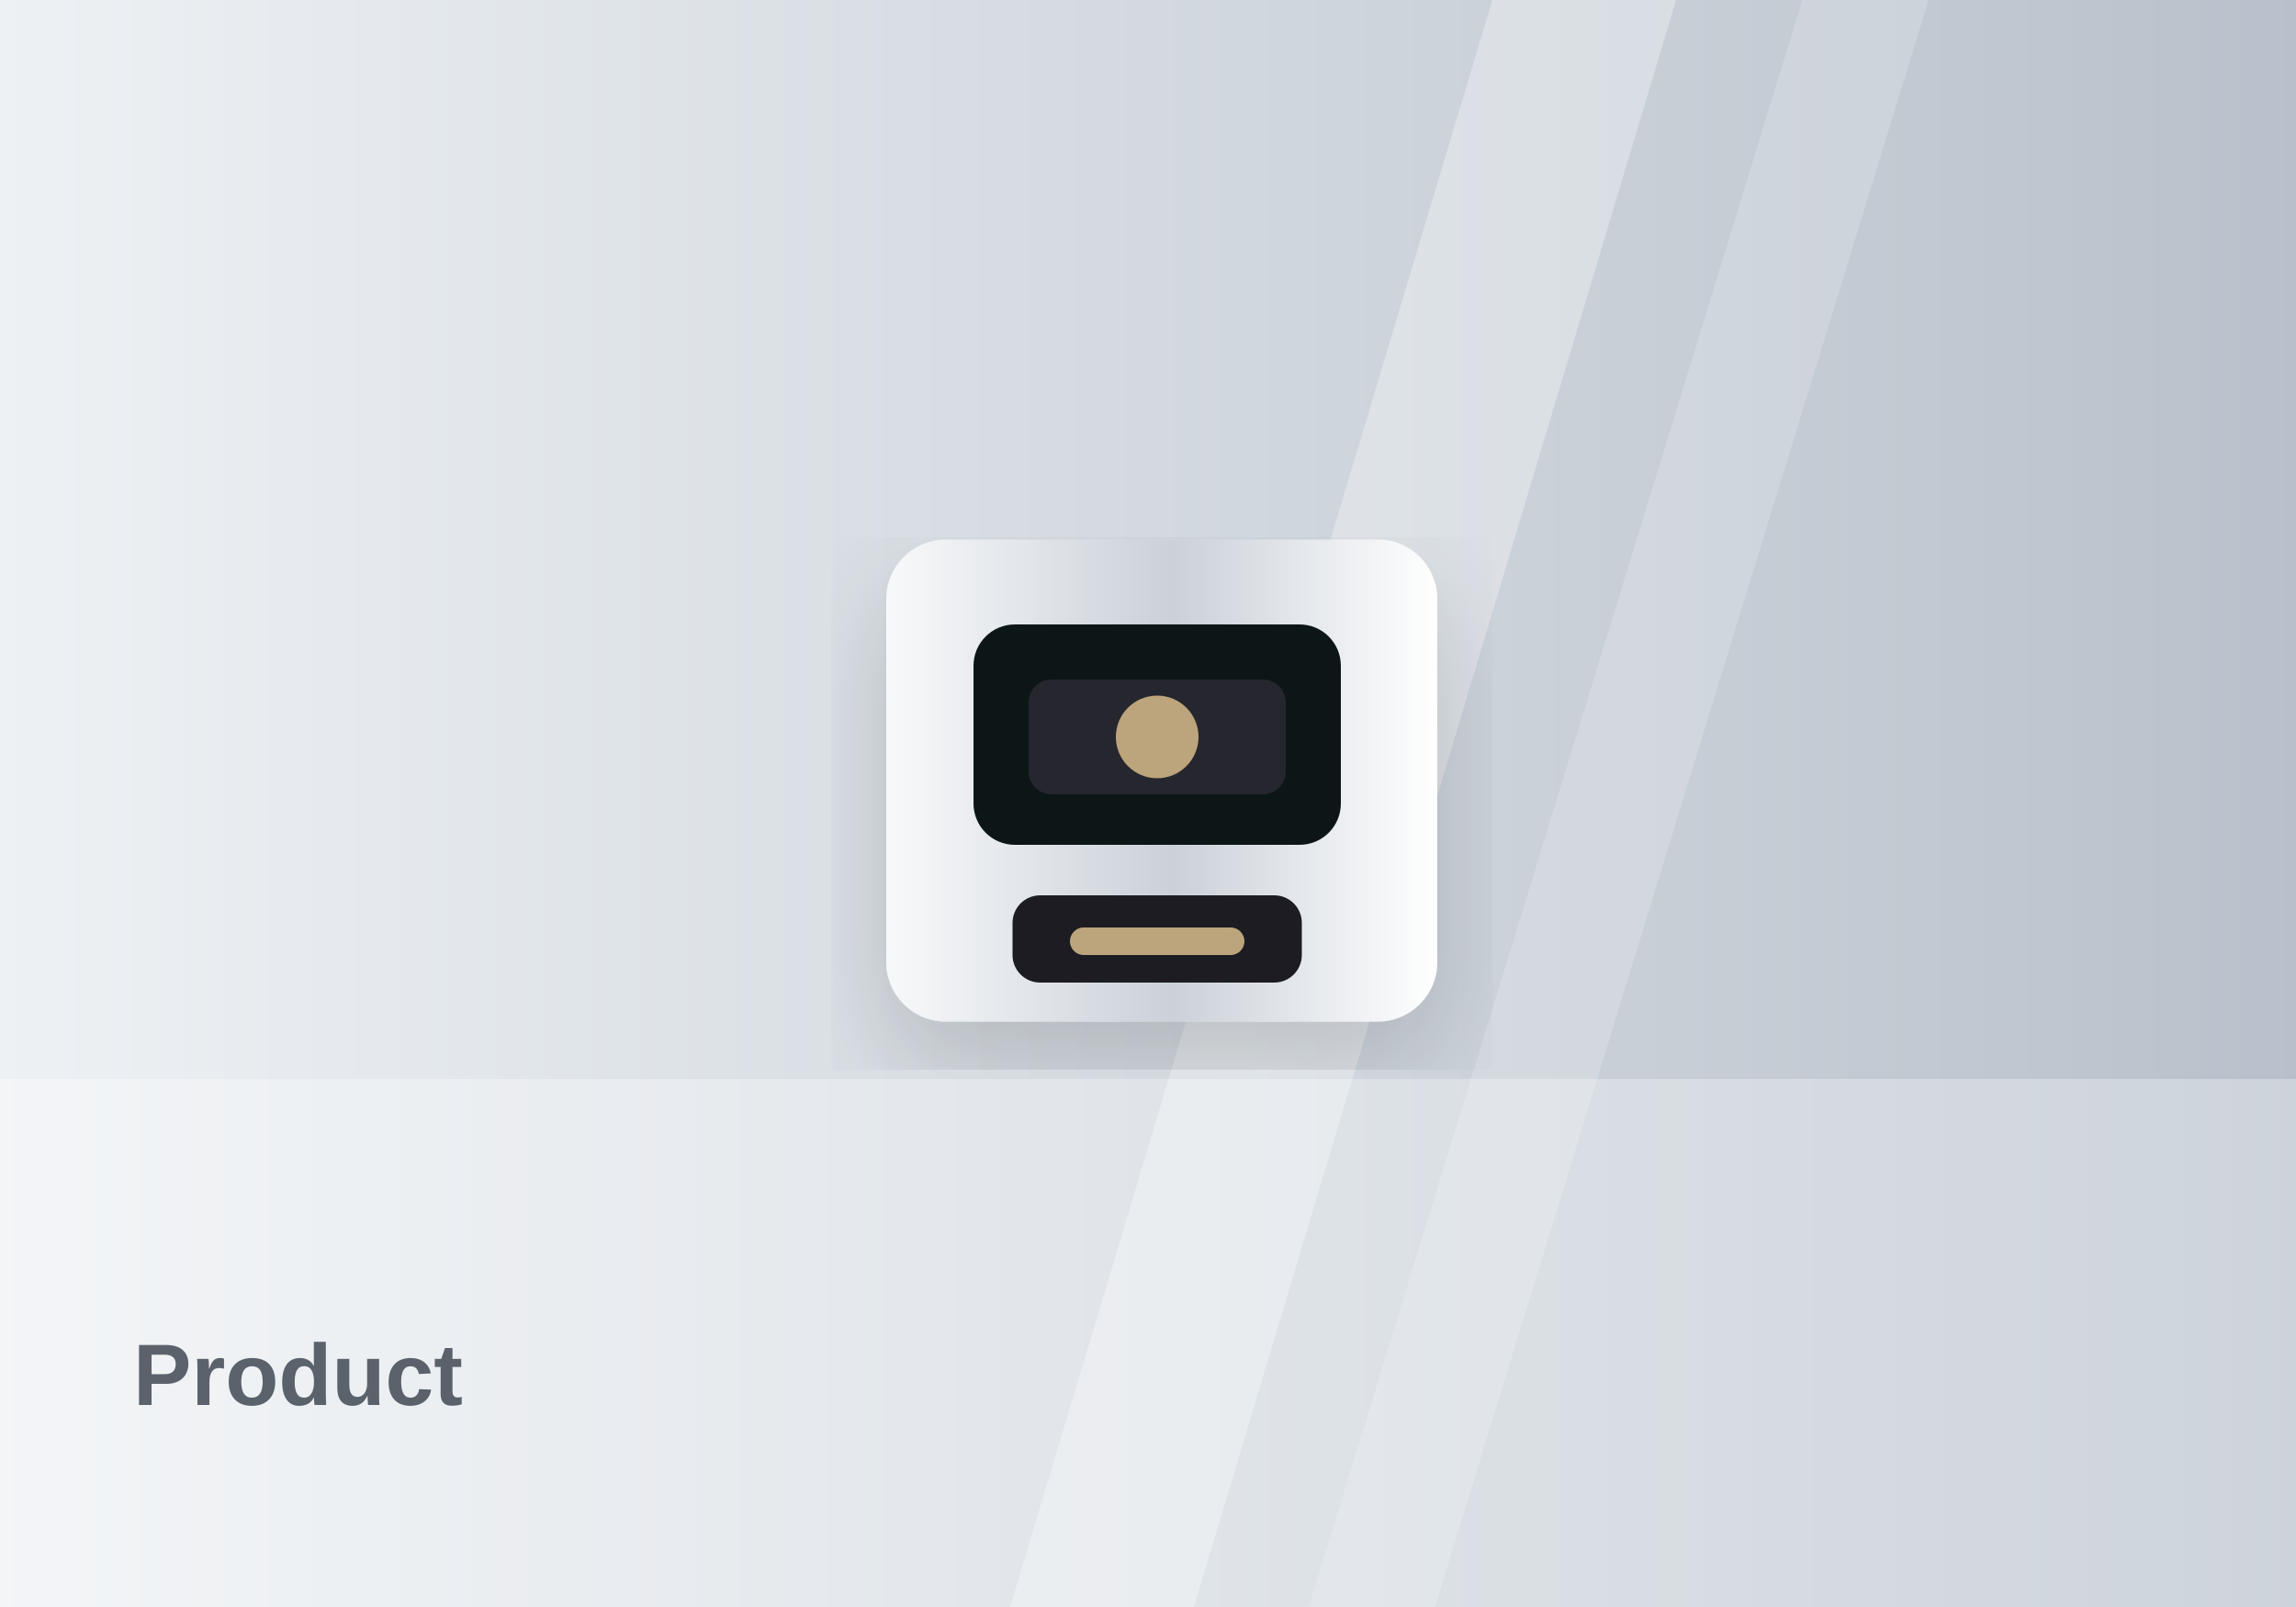
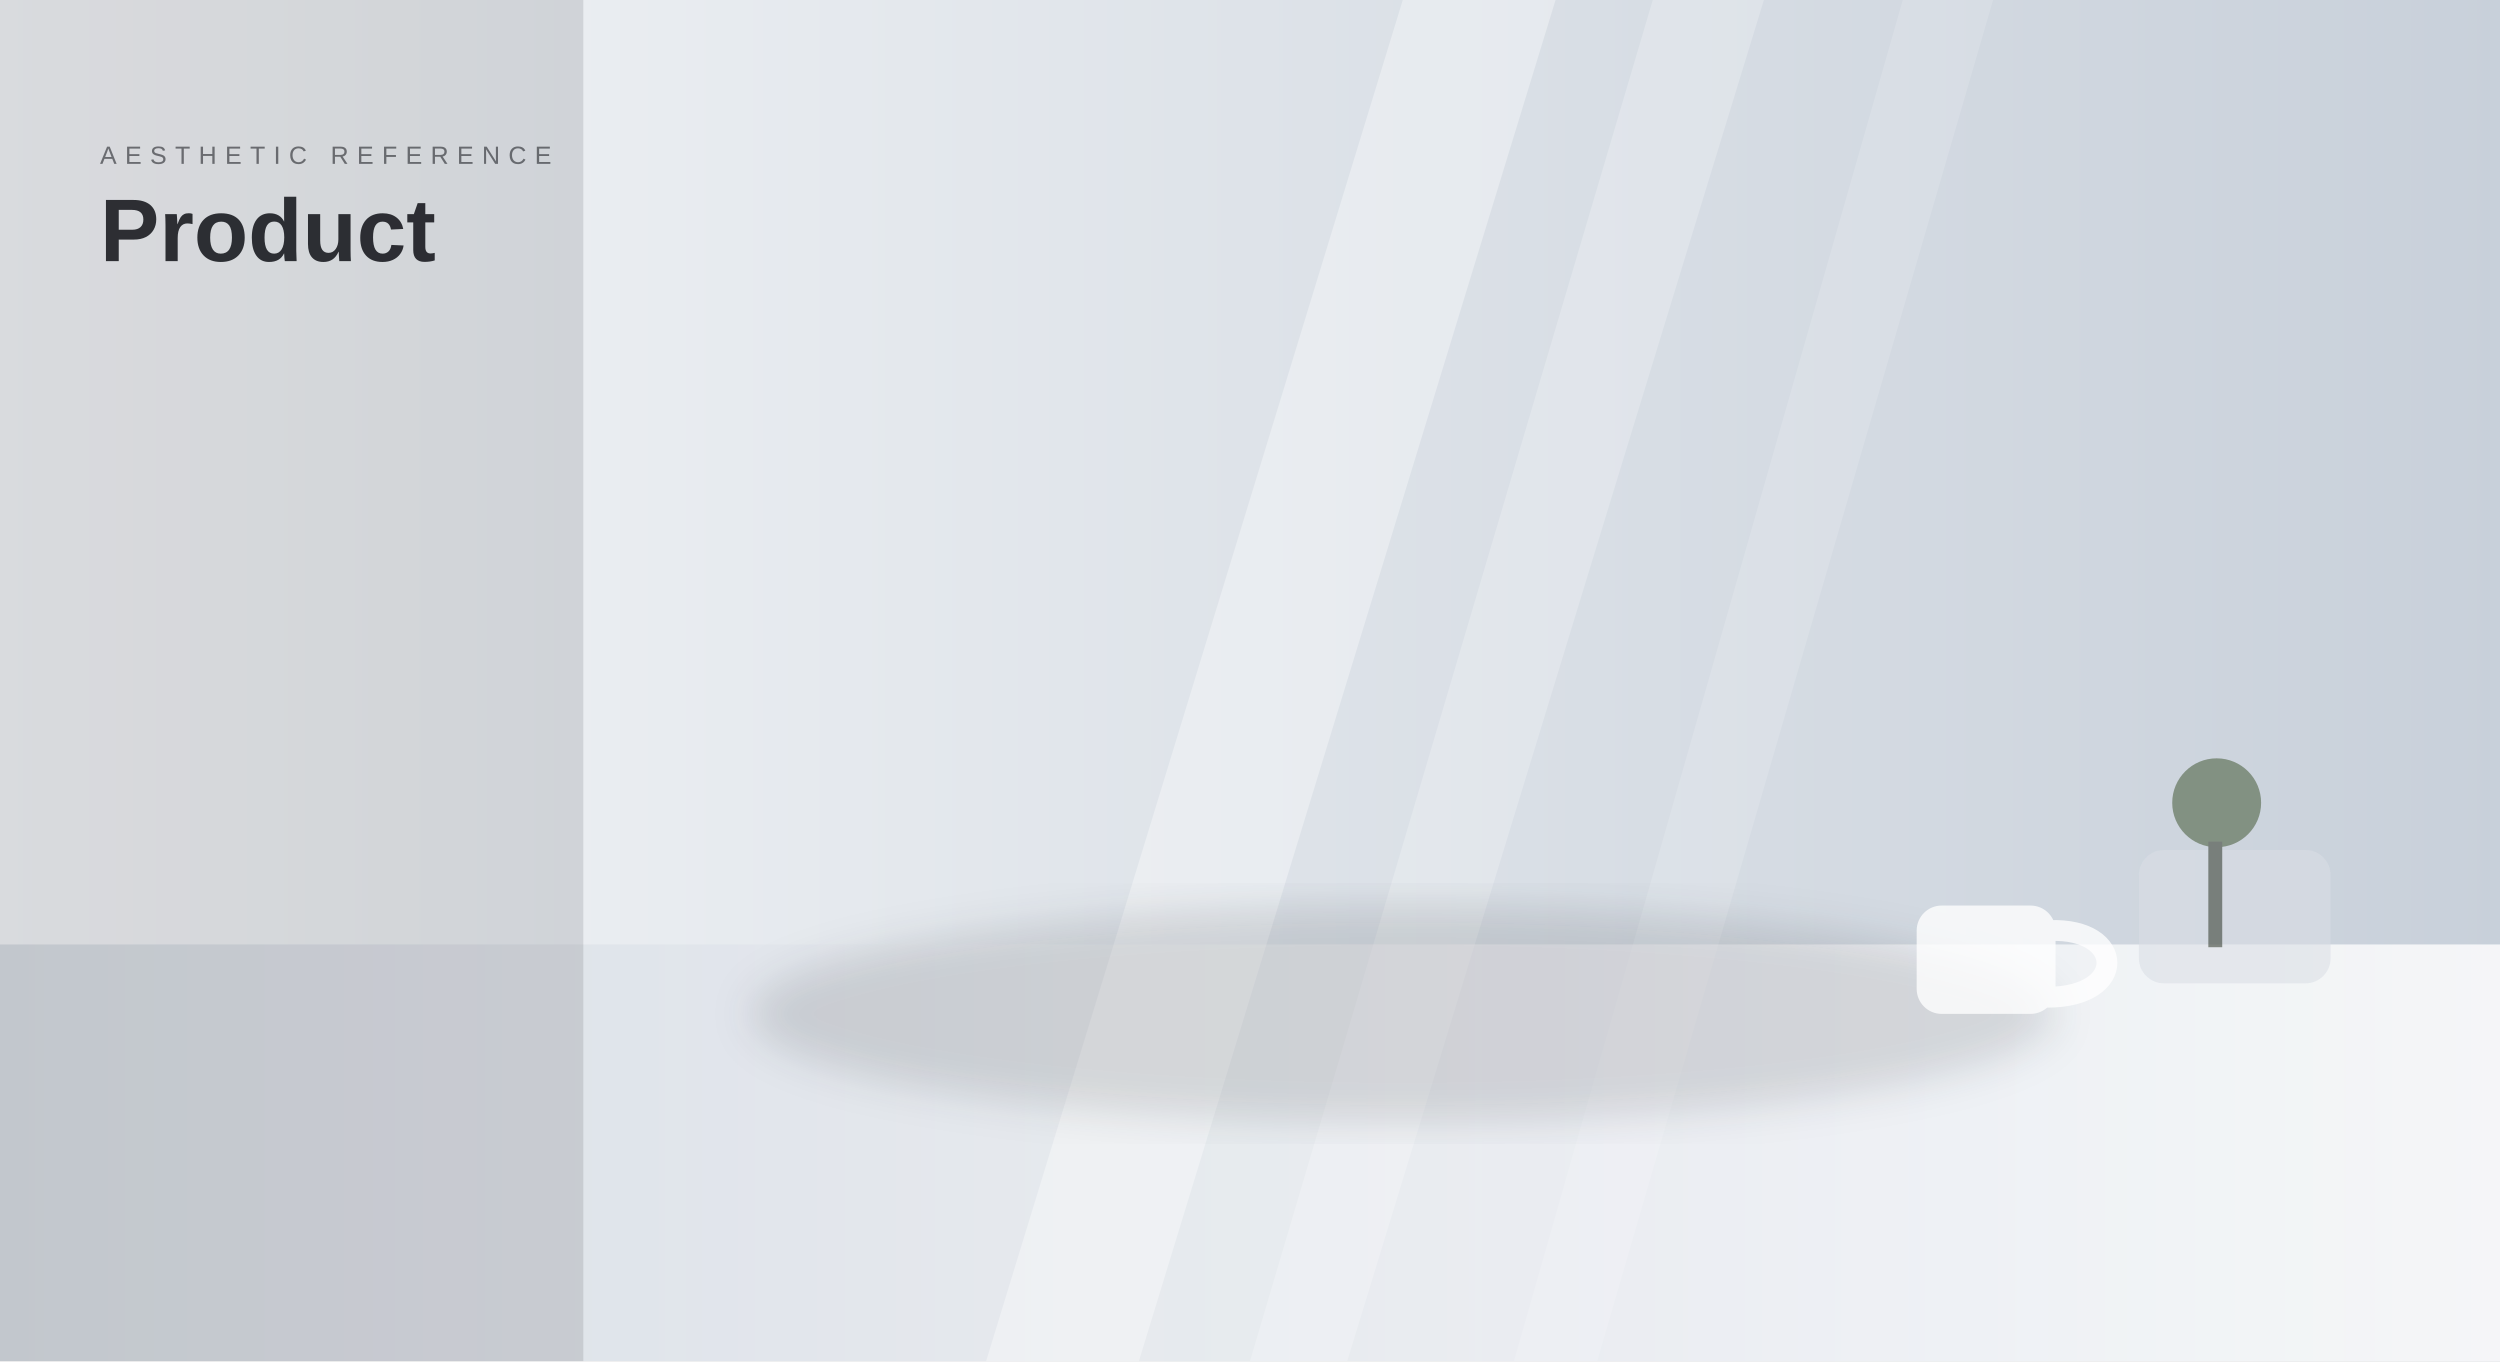
- <svg xmlns="http://www.w3.org/2000/svg" width="1000" height="700" viewBox="0 0 1000 700">
+ <svg xmlns="http://www.w3.org/2000/svg" width="1800" height="980" viewBox="0 0 1800 980">
  <defs>
-     <linearGradient id="g" x1="0" x2="1">
-       <stop offset="0" stop-color="#eef1f4" />
-       <stop offset="1" stop-color="#b8c1cb" />
+     <linearGradient id="bg" x1="0" x2="1">
+       <stop offset="0" stop-color="#f4f6f8" />
+       <stop offset="1" stop-color="#c8d0da" />
    </linearGradient>
-     <linearGradient id="m" x1="0" x2="1">
+     <linearGradient id="desk" x1="0" x2="1">
+       <stop offset="0" stop-color="#d8dde4" />
+       <stop offset="1" stop-color="#f8f9fb" />
+     </linearGradient>
+     <linearGradient id="metal" x1="0" x2="1">
      <stop offset="0" stop-color="#f8f9fa" />
-       <stop offset=".52" stop-color="#cbd1d9" />
-       <stop offset="1" stop-color="#ffffff" />
+       <stop offset=".35" stop-color="#bfc7d1" />
+       <stop offset=".62" stop-color="#ffffff" />
+       <stop offset="1" stop-color="#d2d8e0" />
    </linearGradient>
    <filter id="sd">
-       <feDropShadow dx="0" dy="20" stdDeviation="24" flood-color="#000" flood-opacity=".16" />
+       <feDropShadow dx="0" dy="26" stdDeviation="36" flood-color="#101216" flood-opacity=".20" />
+     </filter>
+     <filter id="blur">
+       <feGaussianBlur stdDeviation="14" />
    </filter>
  </defs>
-   <rect width="1000" height="700" fill="url(#g)" />
-   <rect x="0" y="470" width="1000" height="230" fill="#ffffff" opacity=".30" />
-   <polygon points="650,0 730,0 520,700 440,700" fill="#fff" opacity=".32" />
-   <polygon points="785,0 840,0 625,700 570,700" fill="#fff" opacity=".18" />
-   <g filter="url(#sd)">
-     <rect x="386" y="235" width="240" height="210" rx="26" fill="url(#m)" />
-     <rect x="424" y="272" width="160" height="96" rx="18" fill="#111319" />
-     <rect x="448" y="296" width="112" height="50" rx="10" fill="#25282d" />
-     <circle cx="504" cy="321" r="18" fill="#bca47c" />
-     <rect x="441" y="390" width="126" height="38" rx="12" fill="#1b1d22" />
-     <rect x="466" y="404" width="76" height="12" rx="6" fill="#bca47c" />
+   <rect width="1800" height="980" fill="url(#bg)" />
+   <rect y="680" width="1800" height="300" fill="url(#desk)" opacity=".92" />
+   <rect x="0" y="0" width="420" height="980" fill="#111318" opacity=".12" />
+   <polygon points="1010,0 1120,0 820,980 710,980" fill="#fff" opacity=".34" />
+   <polygon points="1190,0 1270,0 970,980 900,980" fill="#fff" opacity=".22" />
+   <polygon points="1370,0 1435,0 1150,980 1090,980" fill="#fff" opacity=".14" />
+   <ellipse cx="1010" cy="730" rx="470" ry="78" fill="#1b2028" opacity=".13" filter="url(#blur)" />
+   <g opacity=".78">
+     <rect x="1380" y="652" width="100" height="78" rx="18" fill="#ffffff" />
+     <path d="M1476 670 C1530 668 1532 718 1474 718" stroke="#ffffff" stroke-width="15" fill="none" />
+     <rect x="1540" y="612" width="138" height="96" rx="18" fill="#d9dee5" opacity=".72" />
+     <circle cx="1596" cy="578" r="32" fill="#6d7d68" />
+     <rect x="1590" y="606" width="10" height="76" fill="#60675f" />
  </g>
-   <text x="58" y="612" font-family="Arial" font-size="38" font-weight="700" fill="#313a45" opacity=".78">Product</text>
+   <text x="72" y="118" font-family="Arial" font-size="18" letter-spacing="6" fill="#111318" opacity=".55">AESTHETIC REFERENCE</text>
+   <text x="72" y="188" font-family="Arial" font-size="64" font-weight="700" fill="#111318" opacity=".86">Product</text>
</svg>
